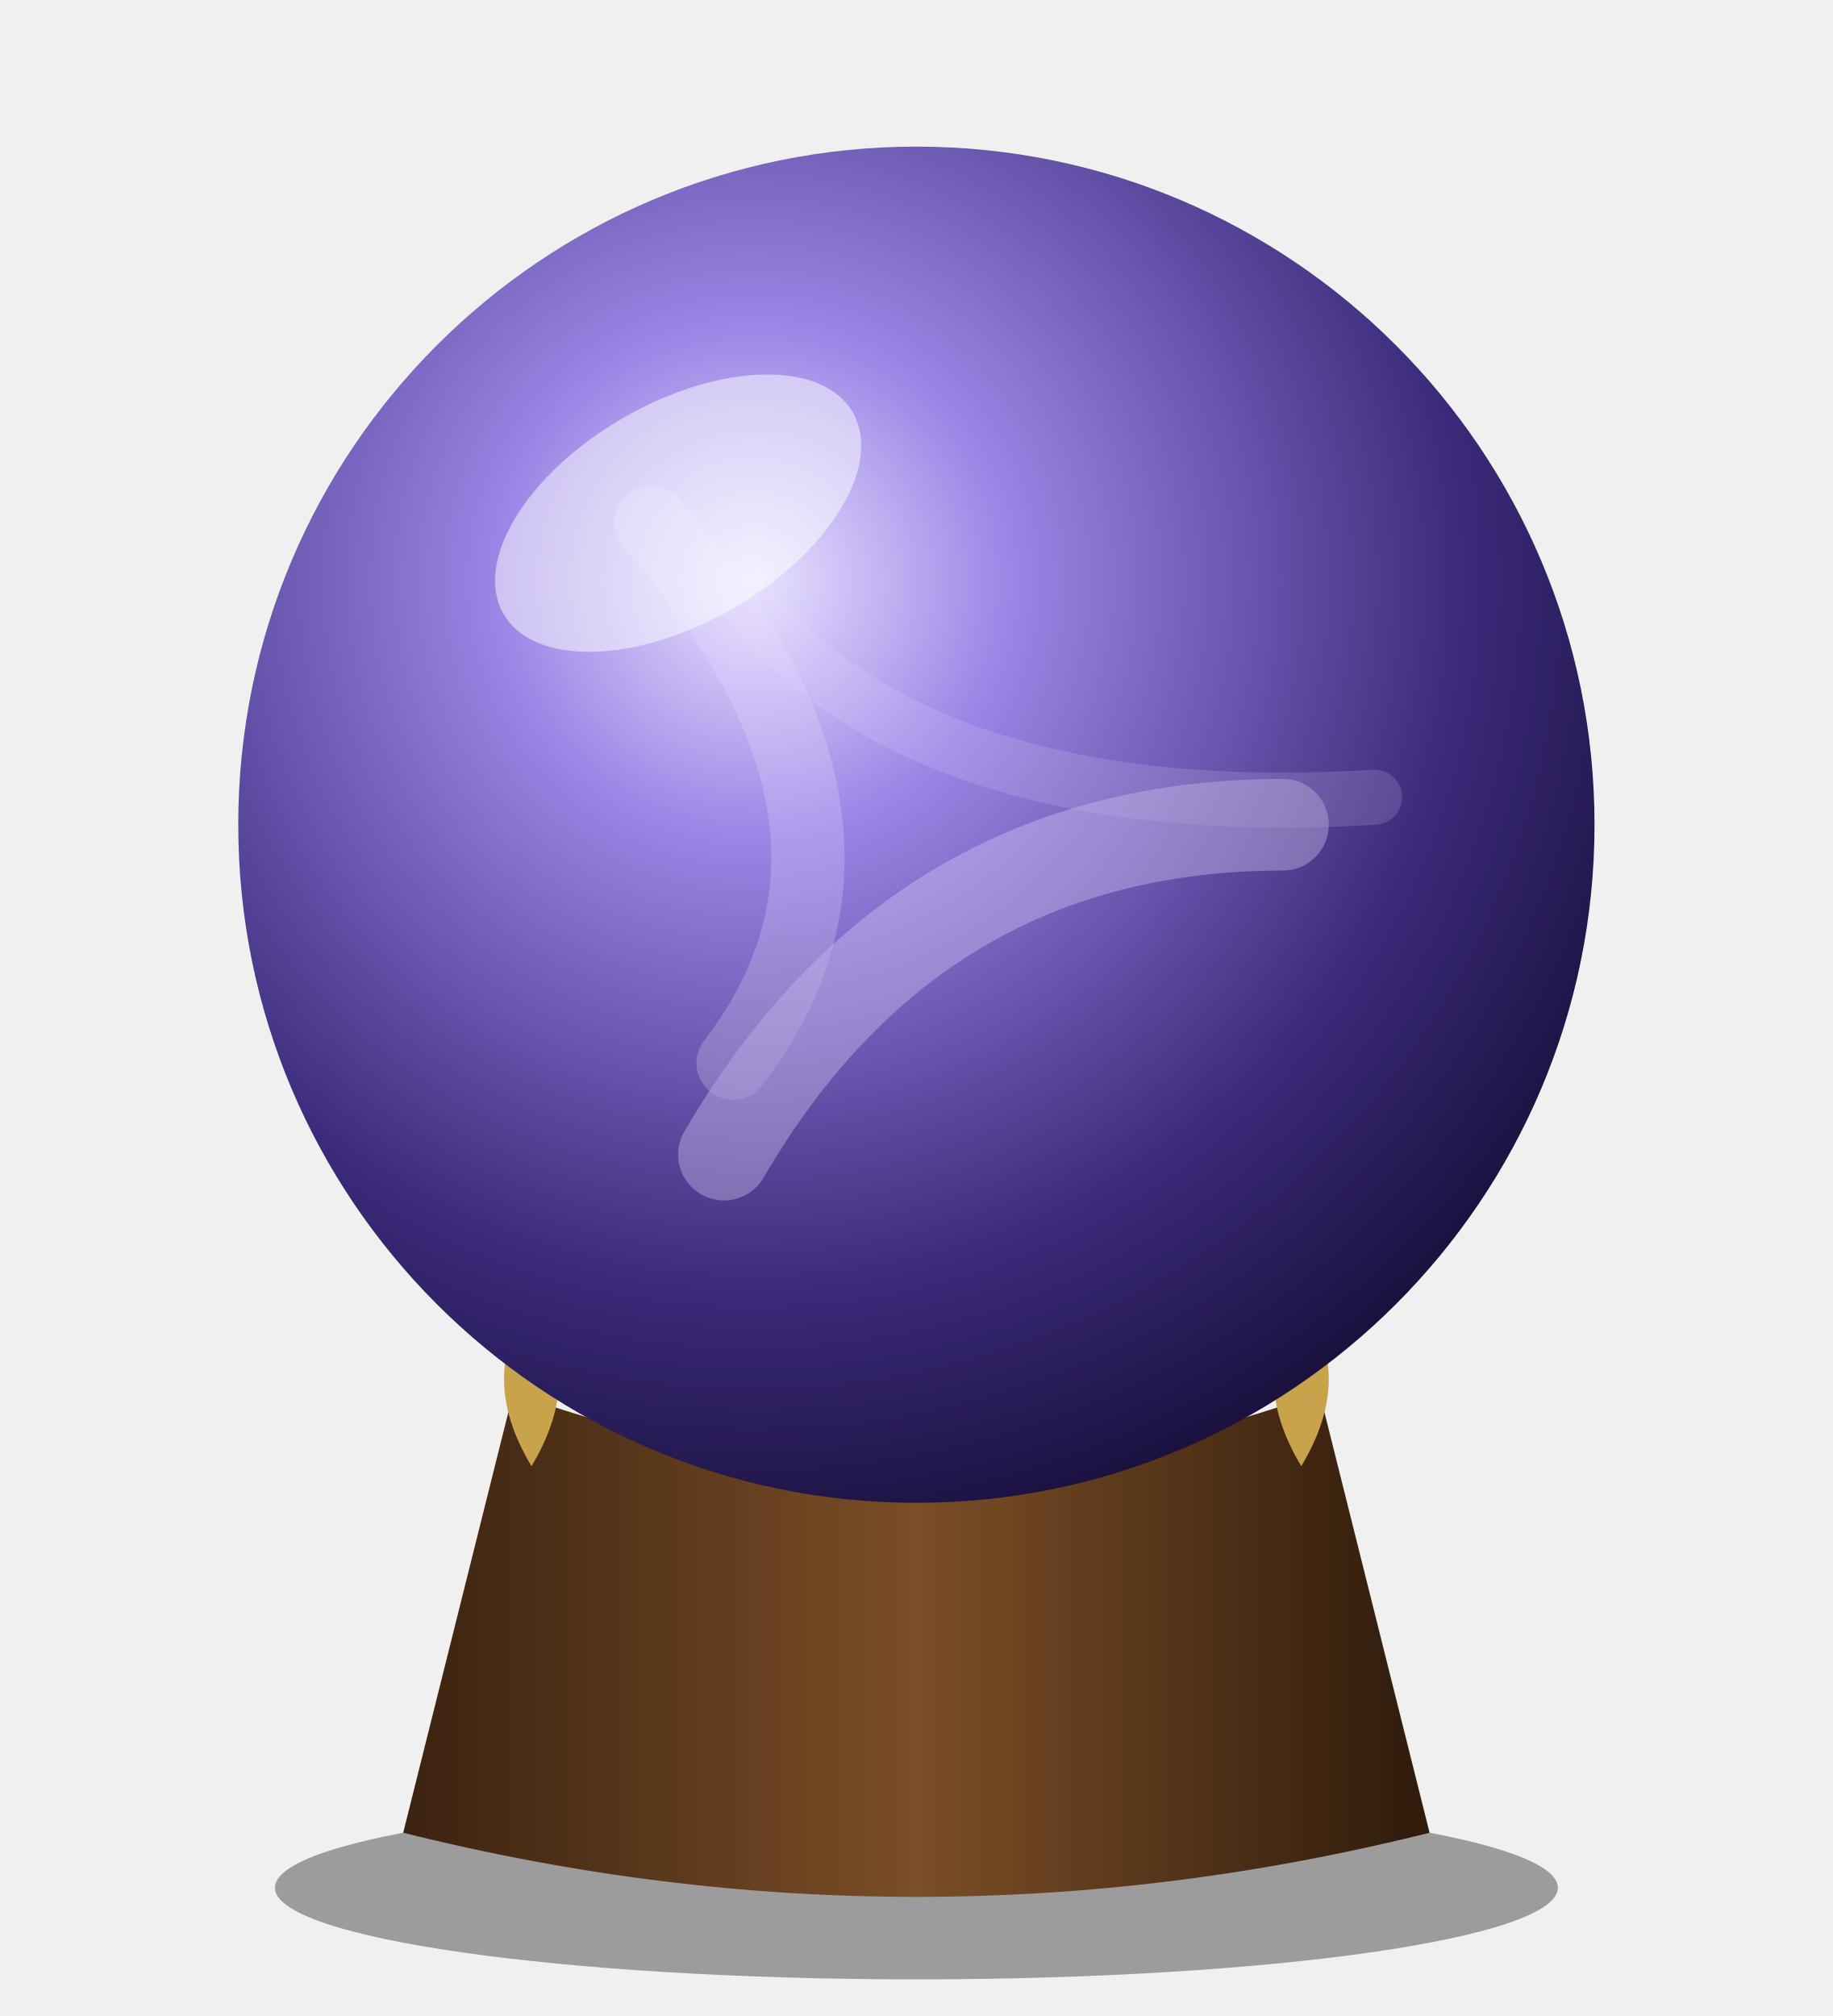
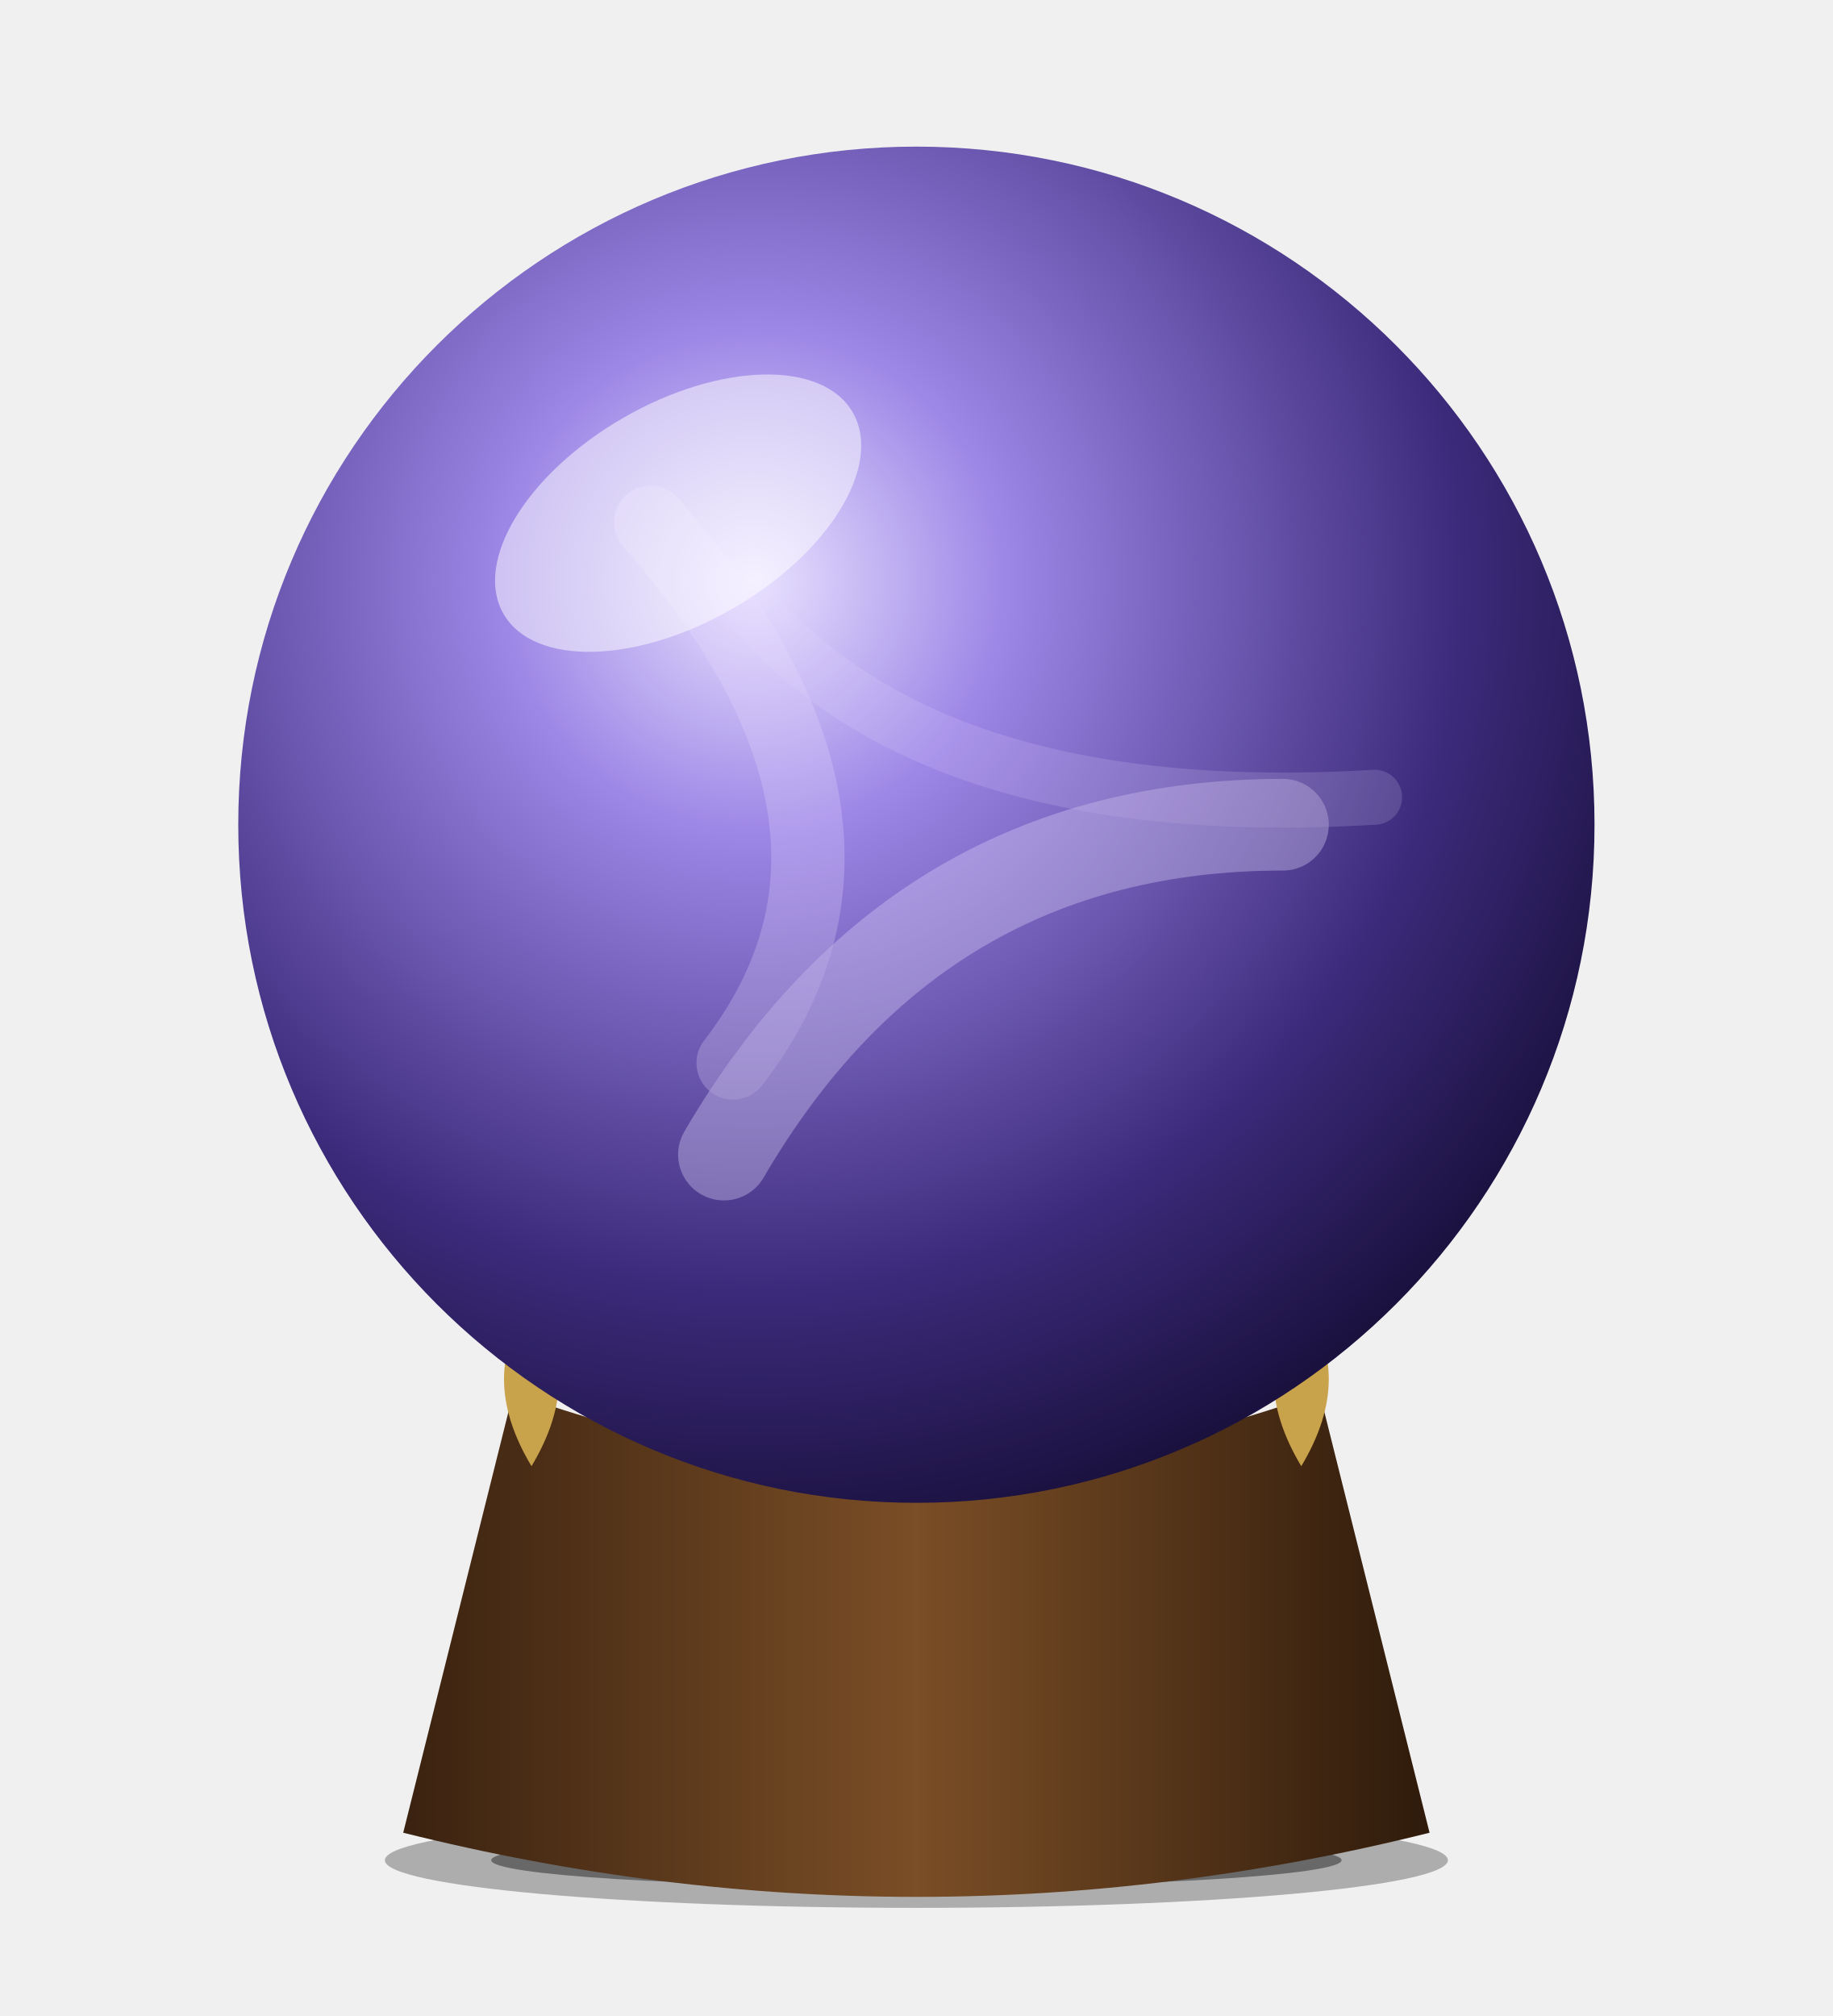
<svg xmlns="http://www.w3.org/2000/svg" width="200" height="220" viewBox="0 0 200 220">
  <defs>
    <radialGradient id="orb" cx=".38" cy=".32" r=".75">
      <stop offset="0" stop-color="#e9e2ff" />
      <stop offset=".25" stop-color="#9c86e6" />
      <stop offset=".7" stop-color="#3b2a7a" />
      <stop offset="1" stop-color="#140c33" />
    </radialGradient>
    <radialGradient id="orbHot" cx=".38" cy=".32" r=".75">
      <stop offset="0" stop-color="#ffffff" />
      <stop offset=".25" stop-color="#c3b2ff" />
      <stop offset=".7" stop-color="#5a3fb8" />
      <stop offset="1" stop-color="#1d1150" />
    </radialGradient>
    <radialGradient id="aura">
      <stop offset="0" stop-color="#b7a2ff" stop-opacity=".6" />
      <stop offset="1" stop-color="#b7a2ff" stop-opacity="0" />
    </radialGradient>
    <linearGradient id="stand" x1="0" x2="1">
      <stop offset="0" stop-color="#3a2210" />
      <stop offset=".5" stop-color="#7a4e26" />
      <stop offset="1" stop-color="#2e1a0b" />
    </linearGradient>
    <clipPath id="orbClip">
      <circle cx="100" cy="90" r="74" />
    </clipPath>
  </defs>
-   <ellipse cx="100" cy="206" rx="70" ry="10" fill="#000" opacity=".35" />
+   <ellipse cx="100" cy="203" rx="58" ry="5.2" fill="#000" opacity=".28" />
+   <ellipse cx="100" cy="203" rx="46.4" ry="2.9" fill="#000" opacity=".4" />
  <path d="M44 200 L56 152 Q100 168 144 152 L156 200 Q100 214 44 200Z" fill="url(#stand)" />
  <path d="M58 160 q -6 -10 0 -18 q 6 8 0 18z" fill="#c9a24c" />
  <path d="M100 160 q -6 -10 0 -18 q 6 8 0 18z" fill="#c9a24c" />
  <path d="M142 160 q -6 -10 0 -18 q 6 8 0 18z" fill="#c9a24c" />
  <circle cx="100" cy="90" r="74" fill="url(#orb)" />
  <g clip-path="url(#orbClip)" opacity=".55">
    <path d="M140 90 Q 100 90 79 126" stroke="#e8deff" stroke-width="10" fill="none" stroke-linecap="round" opacity="0.6" />
    <path d="M80 116 Q 100 90 71 57" stroke="#e8deff" stroke-width="8" fill="none" stroke-linecap="round" opacity="0.45" />
    <path d="M80 64 Q 100 90 150 87" stroke="#e8deff" stroke-width="6" fill="none" stroke-linecap="round" opacity="0.3" />
  </g>
  <ellipse cx="74" cy="56" rx="22" ry="12" fill="#fff" opacity=".5" transform="rotate(-30 74 56)" />
</svg>
